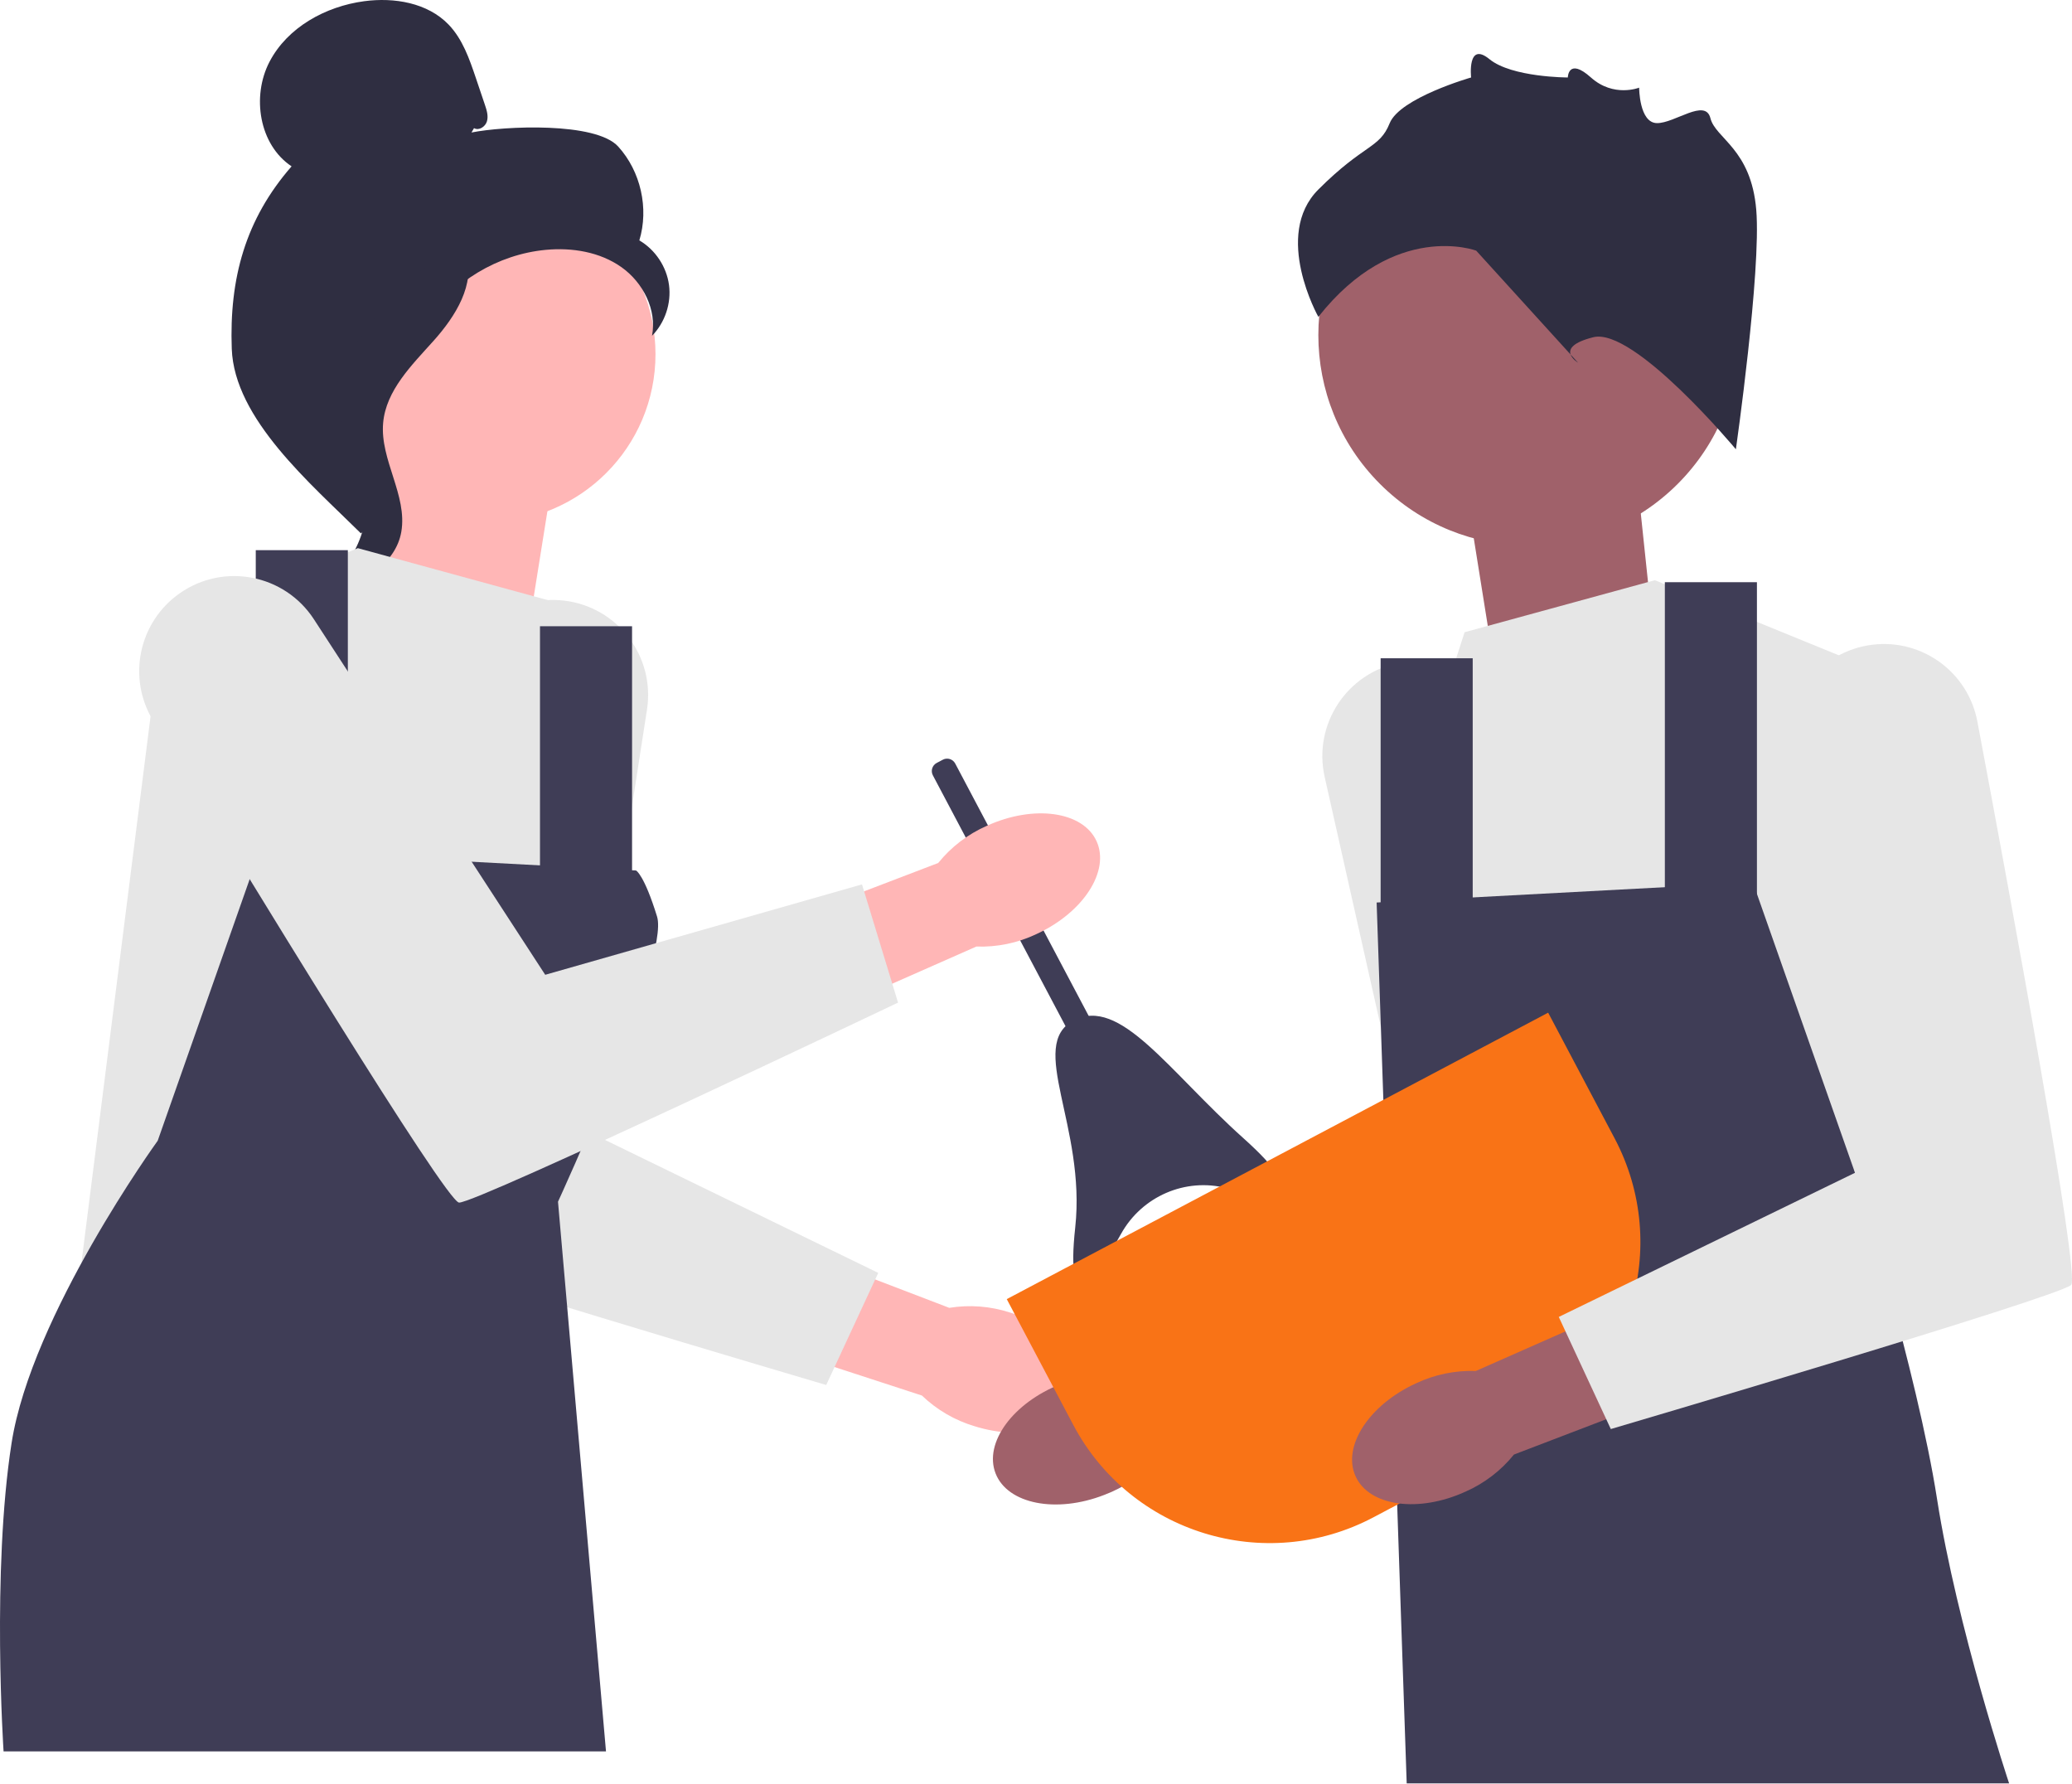
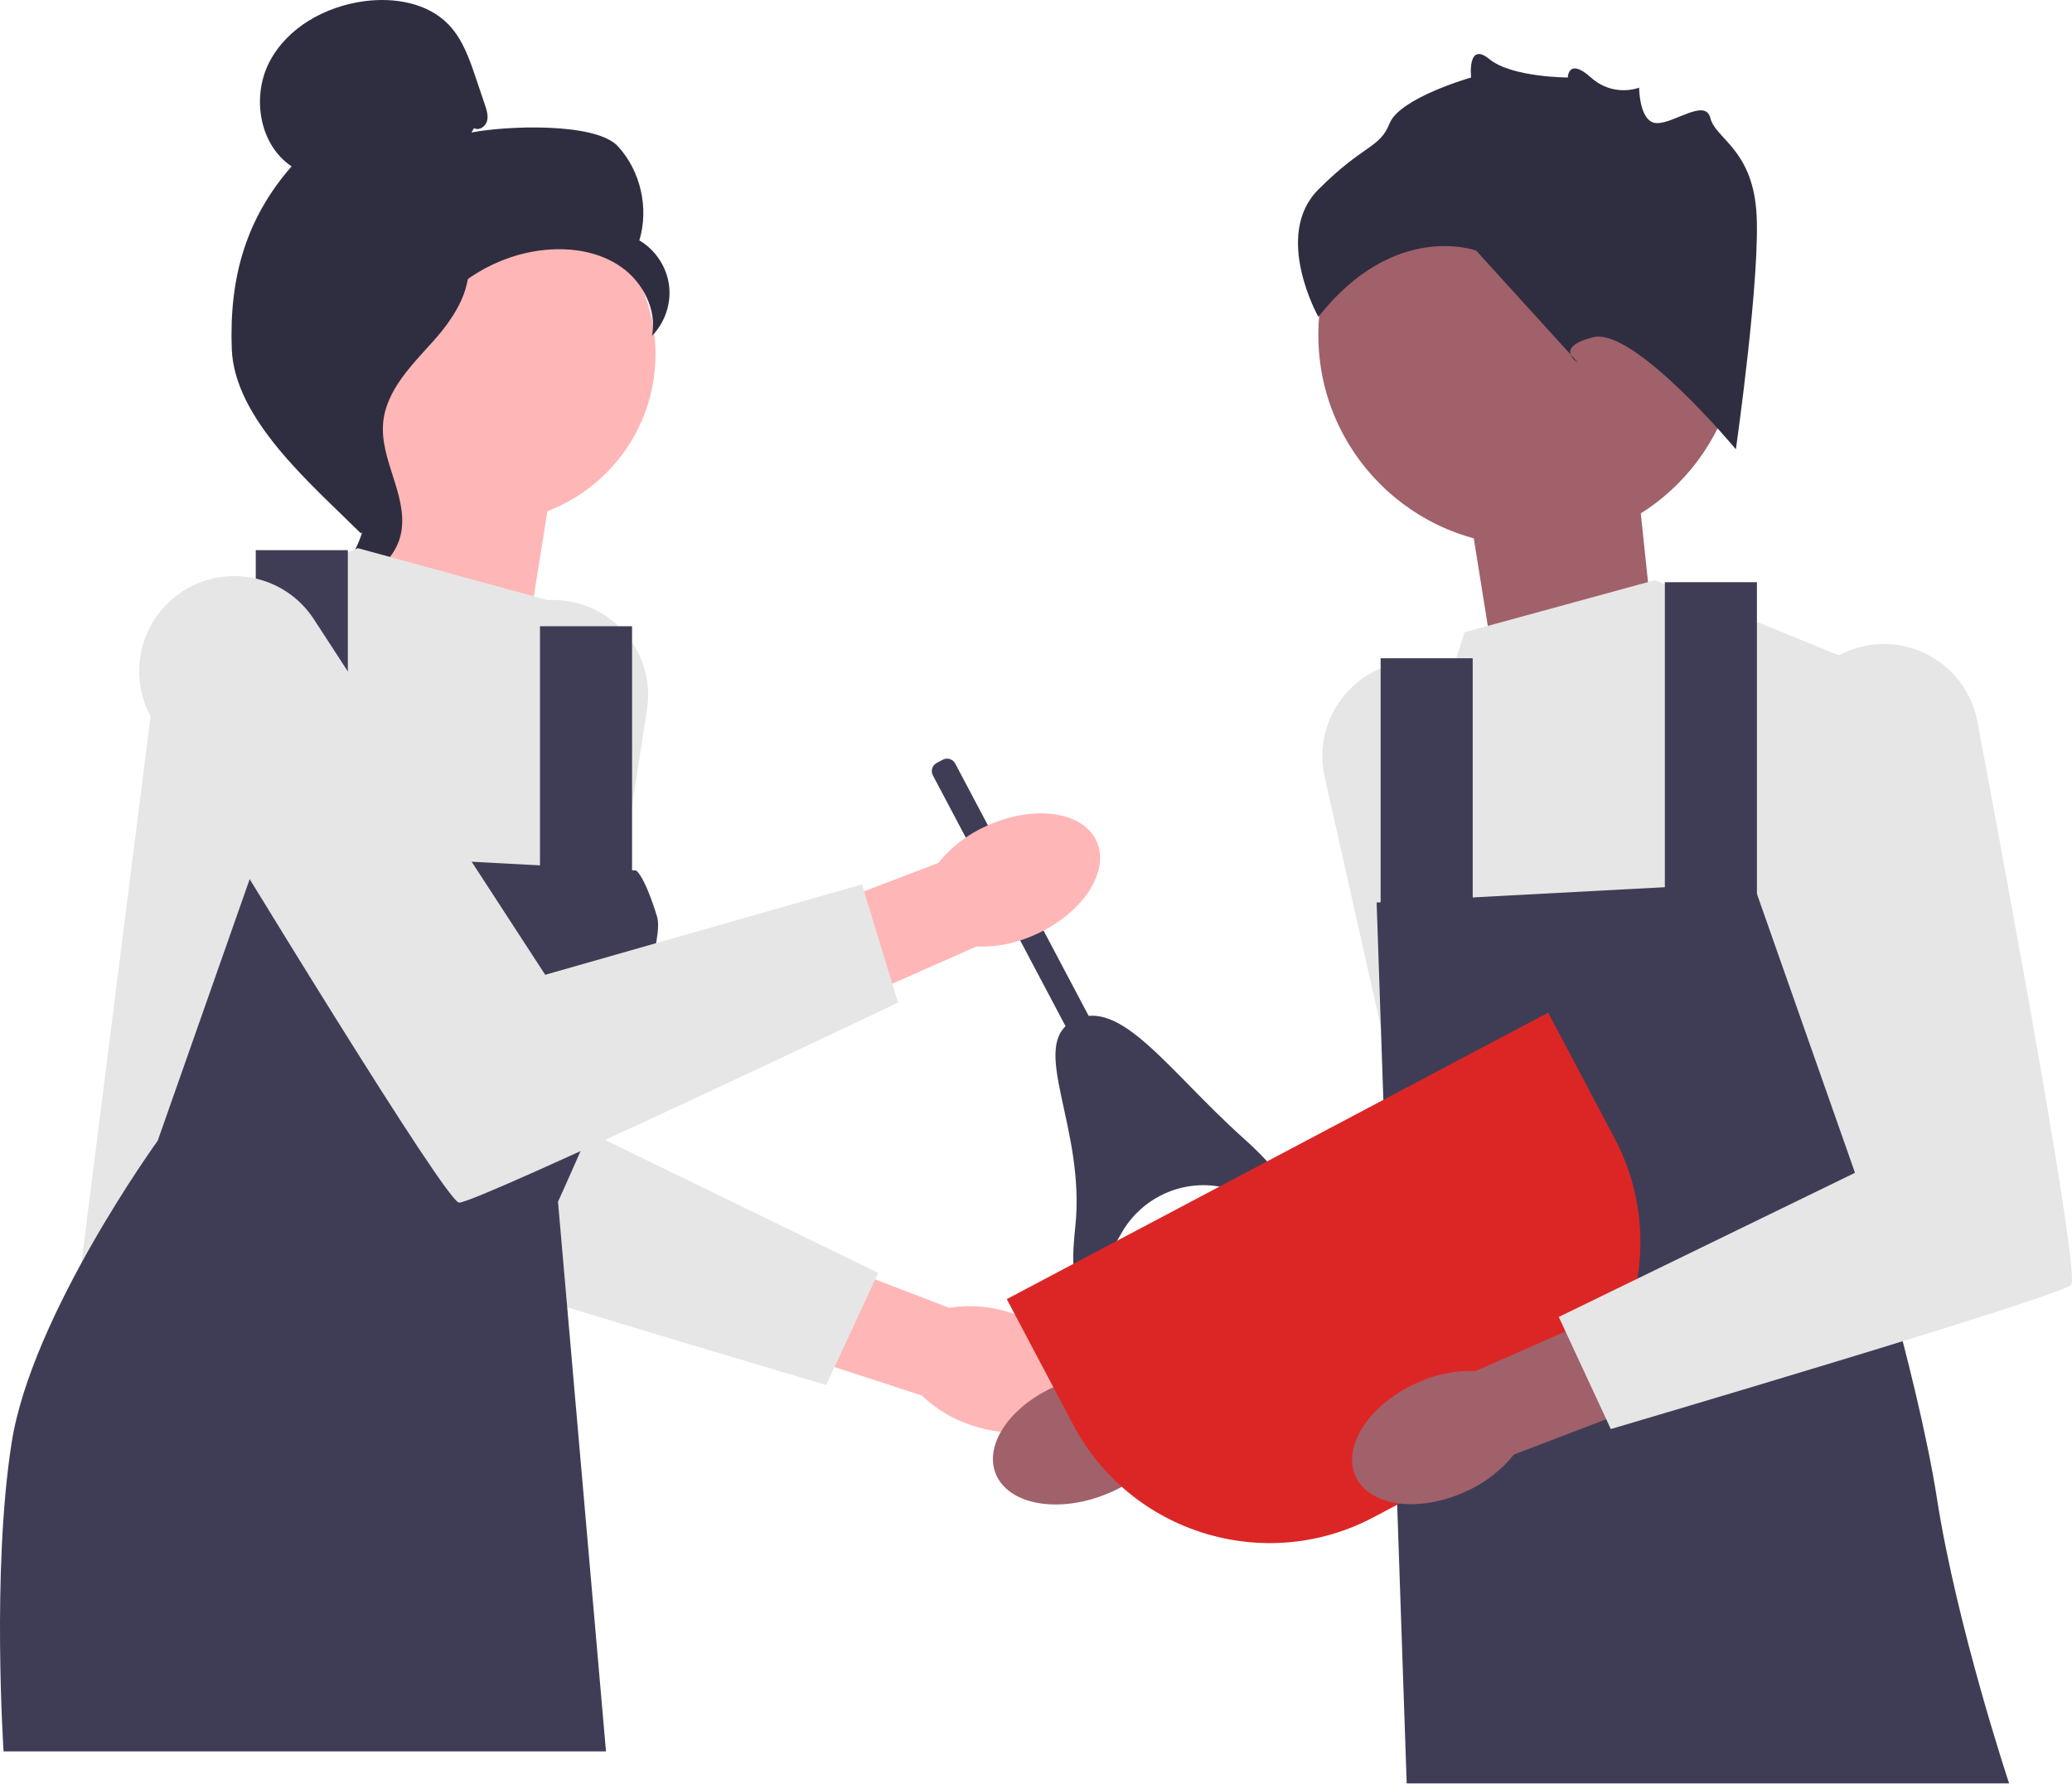
<svg xmlns="http://www.w3.org/2000/svg" width="713.526" height="614" viewBox="0 0 713.526 614">
  <g>
-     <path id="uuid-97007d6a-9b5d-4c74-ac56-b9cd5d05b5c9-229" d="M347.873,451.902c16.985,5.299,28.02,18.358,24.645,29.167-3.374,10.809-19.877,15.273-36.867,9.97-6.816-2.025-13.048-5.653-18.175-10.581l-71.685-23.361,11.679-33.406,69.428,26.576c7.021-1.138,14.213-.578,20.973,1.634l-0,0Z" fill="#ffb6b6" />
-     <path d="M194.305,206.79h-0c-17.093-2.024-32.831,9.528-36.015,26.443-11.357,60.333-35.479,190.8-32.303,193.976,4.136,4.136,158.531,49.627,158.531,49.627l17.921-38.599-102.011-49.627,22.372-144.302c2.84-18.319-10.086-35.338-28.495-37.519v0Z" fill="#e6e6e6" />
+     <path id="uuid-6196eb31-7879-4347-98a5-d4920e9b844a-304" d="m347.873,451.902c16.985,5.299,28.02,18.358,24.645,29.167-3.374,10.809-19.877,15.273-36.867,9.97-6.816-2.025-13.048-5.653-18.175-10.581l-71.685-23.361,11.679-33.406,69.428,26.576c7.021-1.138,14.213-.578,20.973,1.634l-0.0 0Z" fill="#ffb6b6" />
+     <path d="m194.305,206.79h-0c-17.093-2.024-32.831,9.528-36.015,26.443-11.357,60.333-35.479,190.8-32.303,193.976,4.136,4.136,158.531,49.627,158.531,49.627l17.921-38.599-102.011-49.627,22.372-144.302c2.84-18.319-10.086-35.338-28.495-37.519v0Z" fill="#e6e6e6" />
  </g>
  <g>
-     <path id="uuid-087ece87-df16-4bfe-9d06-f050cd4ed2d1-230" d="M380.312,514.658c-16.573,6.474-33.348,3.169-37.466-7.379s5.979-24.343,22.559-30.817c6.588-2.677,13.721-3.737,20.802-3.092l70.569-26.542,11.749,33.381-70.816,22.622c-4.772,5.275-10.737,9.331-17.398,11.827h-0Z" fill="#a0616a" />
-     <path d="M482.08,228.147h0c16.918-3.169,33.397,7.3,37.711,23.963,15.386,59.433,48.221,187.984,45.265,191.367-3.848,4.404-154.837,60.168-154.837,60.168l-20.474-37.307,98.445-56.37-32.019-142.472c-4.065-18.087,7.688-35.936,25.909-39.349l-0,0Z" fill="#e6e6e6" />
+     <path id="uuid-3fde6871-43da-4028-ab85-c0da4f58c237-305" d="m380.312,514.658c-16.573,6.474-33.348,3.169-37.466-7.379s5.979-24.343,22.559-30.817c6.588-2.677,13.721-3.737,20.802-3.092l70.569-26.542,11.749,33.381-70.816,22.622c-4.772,5.275-10.737,9.331-17.398,11.827h-0Z" fill="#a0616a" />
+     <path d="m482.08,228.147h0c16.918-3.169,33.397,7.3,37.711,23.963,15.386,59.433,48.221,187.984,45.265,191.367-3.848,4.404-154.837,60.168-154.837,60.168l-20.474-37.307,98.445-56.37-32.019-142.472c-4.065-18.087,7.688-35.936,25.909-39.349l-0.0 0Z" fill="#e6e6e6" />
  </g>
  <polygon points="182.197 215.457 190.605 162.907 133.851 139.785 125.443 219.661 182.197 215.457" fill="#ffb6b6" />
  <polygon points="513.663 223.728 505.255 171.178 562.009 148.056 570.417 227.932 513.663 223.728" fill="#a0616a" />
  <g>
    <circle cx="167.855" cy="121.925" r="57.875" fill="#ffb6b6" />
-     <path d="M163.236,44.116c1.675,.978,3.918-.501,4.455-2.365s-.089-3.842-.709-5.679l-3.123-9.249c-2.215-6.56-4.565-13.348-9.362-18.341C147.258,.946,135.753-.971,125.396,.418c-13.3,1.784-26.423,8.986-32.607,20.895-6.184,11.909-3.551,28.527,7.623,35.958-15.926,18.254-21.478,38.598-20.601,62.807s27.259,46.49,44.463,63.544c3.842-2.329,7.335-13.244,5.222-17.209-2.113-3.965,.914-8.559-1.702-12.211-2.617-3.652-4.806,2.163-2.16-1.468,1.669-2.292-4.846-7.564-2.365-8.935,12.001-6.634,15.993-21.593,23.531-33.049,9.092-13.817,24.653-23.175,41.12-24.727,9.071-.855,18.653,.694,26.088,5.96s12.249,14.677,10.525,23.624c4.465-4.534,6.688-11.179,5.85-17.487s-4.72-12.142-10.214-15.352c3.341-11.048,.479-23.757-7.276-32.307-7.755-8.55-39.211-7.093-50.532-4.843" fill="#2f2e41" />
-     <path d="M161.478,86.357c-14.994,1.619-25.821,14.607-34.963,26.602-5.269,6.914-10.789,14.548-10.656,23.24,.134,8.787,6.009,16.325,8.817,24.652,4.59,13.612,.117,29.807-10.809,39.134,10.795,2.049,22.466-6.046,24.329-16.875,2.169-12.606-7.387-24.773-6.255-37.514,.997-11.225,9.843-19.864,17.363-28.257,7.52-8.393,14.583-19.53,11.124-30.256" fill="#2f2e41" />
+     <path d="m163.236,44.116c1.675.978,3.918-.501,4.455-2.365s-.089-3.842-.709-5.679l-3.123-9.249c-2.215-6.56-4.565-13.348-9.362-18.341C147.258.946,135.753-.971,125.396.418c-13.3,1.784-26.423,8.986-32.607,20.895-6.184,11.909-3.551,28.527,7.623,35.958-15.926,18.254-21.478,38.598-20.601,62.807s27.259,46.49,44.463,63.544c3.842-2.329,7.335-13.244,5.222-17.209-2.113-3.965.914-8.559-1.702-12.211-2.617-3.652-4.806,2.163-2.16-1.468,1.669-2.292-4.846-7.564-2.365-8.935,12.001-6.634,15.993-21.593,23.531-33.049,9.092-13.817,24.653-23.175,41.12-24.727,9.071-.855,18.653.694,26.088,5.96s12.249,14.677,10.525,23.624c4.465-4.534,6.688-11.179,5.85-17.487s-4.72-12.142-10.214-15.352c3.341-11.048.479-23.757-7.276-32.307-7.755-8.55-39.211-7.093-50.532-4.843" fill="#2f2e41" />
+     <path d="m161.478,86.357c-14.994,1.619-25.821,14.607-34.963,26.602-5.269,6.914-10.789,14.548-10.656,23.24.134,8.787,6.009,16.325,8.817,24.652,4.59,13.612.117,29.807-10.809,39.134,10.795,2.049,22.466-6.046,24.329-16.875,2.169-12.606-7.387-24.773-6.255-37.514.997-11.225,9.843-19.864,17.363-28.257,7.52-8.393,14.583-19.53,11.124-30.256" fill="#2f2e41" />
  </g>
-   <path d="M188.754,206.645l-65.523-17.921-67.548,27.571-28.949,228.836,165.423,5.514v-36.911s28.949-36.151,23.435-88.535l-5.514-52.384-21.324-66.169Z" fill="#e6e6e6" />
-   <path d="M219.038,299.696l-129.582-6.893-35.152,99.943S10.88,452.712,3.987,496.825c-6.893,44.113-2.757,106.147-2.757,106.147H208.683l-16.526-189.238s38.582-83.71,34.11-98.185c-4.472-14.475-7.229-15.853-7.229-15.853l-0-0Z" fill="#3f3d56" />
+   <path d="m188.754,206.645l-65.523-17.921-67.548,27.571-28.949,228.836,165.423,5.514v-36.911s28.949-36.151,23.435-88.535l-5.514-52.384-21.324-66.169Z" fill="#e6e6e6" />
+   <path d="m219.038,299.696l-129.582-6.893-35.152,99.943S10.88,452.712,3.987,496.825c-6.893,44.113-2.757,106.147-2.757,106.147h207.452l-16.526-189.238s38.582-83.71,34.11-98.185c-4.472-14.475-7.229-15.853-7.229-15.853l-0-0Z" fill="#3f3d56" />
  <rect x="88.078" y="189.413" width="31.706" height="117.175" fill="#3f3d56" />
  <rect x="185.953" y="215.606" width="31.706" height="96.497" fill="#3f3d56" />
-   <path d="M504.35,217.673l65.523-17.921,67.548,27.571,28.949,228.836-165.423,5.514v-36.911s-16.922-37.736-.689-87.846c15.853-48.938-17.232-53.073-17.232-53.073l21.324-66.169v-0Z" fill="#e6e6e6" />
-   <path d="M474.065,310.724l129.582-6.893,35.152,99.943s21.367,68.237,28.26,112.35,24.813,97.875,24.813,97.875h-207.452l-6.22-181.966-4.136-121.31,0-0Z" fill="#3f3d56" />
+   <path d="m504.35,217.673l65.523-17.921,67.548,27.571,28.949,228.836-165.423,5.514v-36.911s-16.922-37.736-.689-87.846c15.853-48.938-17.232-53.073-17.232-53.073l21.324-66.169v-0Z" fill="#e6e6e6" />
+   <path d="m474.065,310.724l129.582-6.893,35.152,99.943s21.367,68.237,28.26,112.35,24.813,97.875,24.813,97.875h-207.452l-6.22-181.966-4.136-121.31 0-0Z" fill="#3f3d56" />
  <rect x="573.319" y="200.442" width="31.706" height="117.175" fill="#3f3d56" />
  <rect x="475.444" y="226.634" width="31.706" height="96.497" fill="#3f3d56" />
-   <circle cx="526.48" cy="115.356" r="72.487" transform="translate(72.63335 406.065) rotate(-45)" fill="#a0616a" />
-   <path d="M597.78,154.679s-35.07-42.084-49.098-38.577-5.26,8.767-5.26,8.767l-35.07-38.577s-28.056-10.521-54.358,22.795c0,0-15.781-28.056,0-43.837,15.781-15.781,21.042-14.028,24.549-22.795,3.507-8.767,28.056-15.781,28.056-15.781,0,0-1.408-12.62,6.31-6.31,7.718,6.31,26.993,6.31,26.993,6.31,0,0,.11-7.014,7.953,0s16.61,3.507,16.61,3.507c0,0,0,12.136,6.137,12.205s16.658-8.698,18.412-1.684,14.028,10.521,15.781,31.563-7.014,82.414-7.014,82.414Z" fill="#2f2e41" />
+   <circle cx="526.48" cy="115.356" r="72.487" fill="#a0616a" />
+   <path d="m597.78,154.679s-35.07-42.084-49.098-38.577-5.26,8.767-5.26,8.767l-35.07-38.577s-28.056-10.521-54.358,22.795c0,0-15.781-28.056,0-43.837,15.781-15.781,21.042-14.028,24.549-22.795,3.507-8.767,28.056-15.781,28.056-15.781,0,0-1.408-12.62,6.31-6.31,7.718,6.31,26.993,6.31,26.993,6.31,0,0,.11-7.014,7.953,0s16.61,3.507,16.61,3.507c0,0,0,12.136,6.137,12.205s16.658-8.698,18.412-1.684,14.028,10.521,15.781,31.563-7.014,82.414-7.014,82.414Z" fill="#2f2e41" />
  <g>
-     <path d="M328.942,262.869l56.122,106.095-7.693,4.069-56.122-106.095c-.815-1.54-.226-3.452,1.314-4.266l2.112-1.117c1.54-.815,3.452-.226,4.266,1.314v-0Z" fill="#3f3d56" />
-     <path d="M422.44,409.06c-14.278-3.681-29.215,2.837-36.38,15.724-8.972,16.137-19.221,29.376-15.789-2.176,3.778-34.735-16.599-62.789-.585-71.261,16.014-8.471,32.55,17.274,58.578,40.584,24.123,21.604,10.212,21.263-5.824,17.128l-0,0Z" fill="#3f3d56" />
+     <path d="m328.942,262.869l56.122,106.095-7.693,4.069-56.122-106.095c-.815-1.54-.226-3.452,1.314-4.266l2.112-1.117c1.54-.815,3.452-.226,4.266,1.314v-0Z" fill="#3f3d56" />
+     <path d="m422.44,409.06c-14.278-3.681-29.215,2.837-36.38,15.724-8.972,16.137-19.221,29.376-15.789-2.176,3.778-34.735-16.599-62.789-.585-71.261,16.014-8.471,32.55,17.274,58.578,40.584,24.123,21.604,10.212,21.263-5.824,17.128l-0.0 0Z" fill="#3f3d56" />
  </g>
  <g>
-     <path id="uuid-428beae6-e76c-4fc3-bca9-537a112cb8a6-231" d="M339.796,284.332c16.185-7.39,33.118-5.029,37.82,5.272,4.702,10.301-4.608,24.64-20.801,32.03-6.428,3.041-13.49,4.498-20.596,4.25l-68.974,30.447-13.598-32.672,69.44-26.546c4.469-5.534,10.199-9.916,16.709-12.781v-0Z" fill="#ffb6b6" />
-     <path d="M61.845,204.293l-0,0c-14.08,9.9-18.09,29.007-9.172,43.729,31.809,52.509,100.921,165.766,105.406,166.011,5.84,.32,151.178-68.848,151.178-68.848l-12.416-40.705-109.088,31.126-79.648-122.392c-10.111-15.538-31.096-19.585-46.26-8.922,0,0,0,0,0,0Z" fill="#e6e6e6" />
+     <path id="uuid-0b6fad7f-d5d0-4a0c-a0be-ac212b15a3eb-306" d="m339.796,284.332c16.185-7.39,33.118-5.029,37.82,5.272,4.702,10.301-4.608,24.64-20.801,32.03-6.428,3.041-13.49,4.498-20.596,4.25l-68.974,30.447-13.598-32.672,69.44-26.546c4.469-5.534,10.199-9.916,16.709-12.781v-0Z" fill="#ffb6b6" />
+     <path d="m61.845,204.293l-0.0 0c-14.08,9.9-18.09,29.007-9.172,43.729,31.809,52.509,100.921,165.766,105.406,166.011,5.84.32,151.178-68.848,151.178-68.848l-12.416-40.705-109.088,31.126-79.648-122.392c-10.111-15.538-31.096-19.585-46.26-8.922,0,0,0,0,0,0Z" fill="#e6e6e6" />
  </g>
-   <path d="M346.693,447.268l186.438-98.621,22.886,43.266c19.742,37.322,5.47,83.65-31.852,103.392l-51.194,27.08c-37.322,19.742-83.65,5.47-103.392-31.852l-22.887-43.266h0v0h-0Z" fill="#f97316" />
-   <path id="uuid-34c77902-fcbc-49fd-8334-73e25cc16674-232" d="M504.649,513.56c-16.184,7.393-33.118,5.034-37.821-5.266s4.605-24.64,20.796-32.033c6.427-3.042,13.489-4.5,20.596-4.253l68.97-30.457,13.603,32.67-69.436,26.556c-4.468,5.534-10.197,9.918-16.707,12.784h0Z" fill="#a0616a" />
-   <path d="M644.922,221.954h0c17.093-2.024,32.831,9.528,36.015,26.443,11.357,60.333,35.479,190.8,32.303,193.976-4.136,4.136-158.531,49.627-158.531,49.627l-17.921-38.599,102.011-49.627-22.372-144.302c-2.84-18.319,10.086-35.338,28.495-37.519v-0Z" fill="#e6e6e6" />
+   <path d="m346.693,447.268l186.438-98.621,22.886,43.266c19.742,37.322,5.47,83.65-31.852,103.392l-51.194,27.08c-37.322,19.742-83.65,5.47-103.392-31.852l-22.887-43.266h0v0h-0Z" fill="#dc2626" />
+   <path id="uuid-e7b5d55a-e1e4-4cf1-854d-f1e320155ae0-307" d="m504.649,513.56c-16.184,7.393-33.118,5.034-37.821-5.266s4.605-24.64,20.796-32.033c6.427-3.042,13.489-4.5,20.596-4.253l68.97-30.457,13.603,32.67-69.436,26.556c-4.468,5.534-10.197,9.918-16.707,12.784h0Z" fill="#a0616a" />
+   <path d="m644.922,221.954h0c17.093-2.024,32.831,9.528,36.015,26.443,11.357,60.333,35.479,190.8,32.303,193.976-4.136,4.136-158.531,49.627-158.531,49.627l-17.921-38.599,102.011-49.627-22.372-144.302c-2.84-18.319,10.086-35.338,28.495-37.519v-0Z" fill="#e6e6e6" />
</svg>
